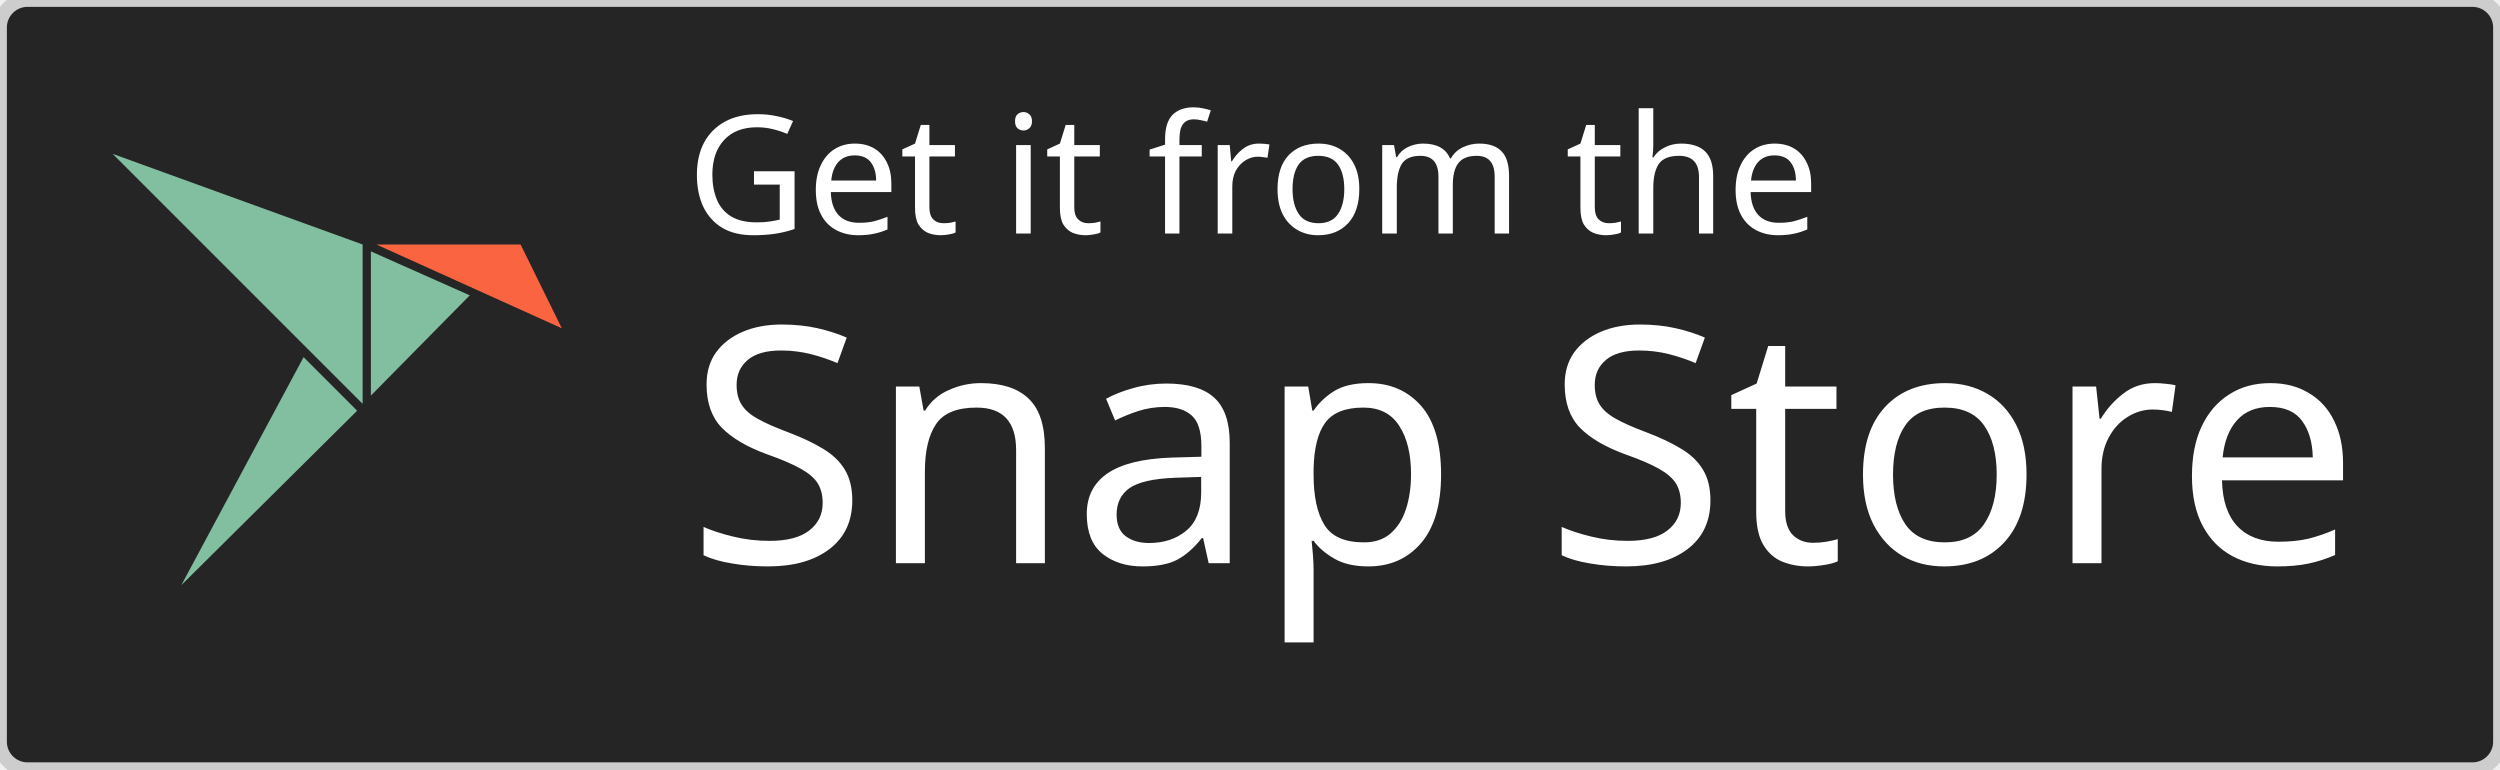
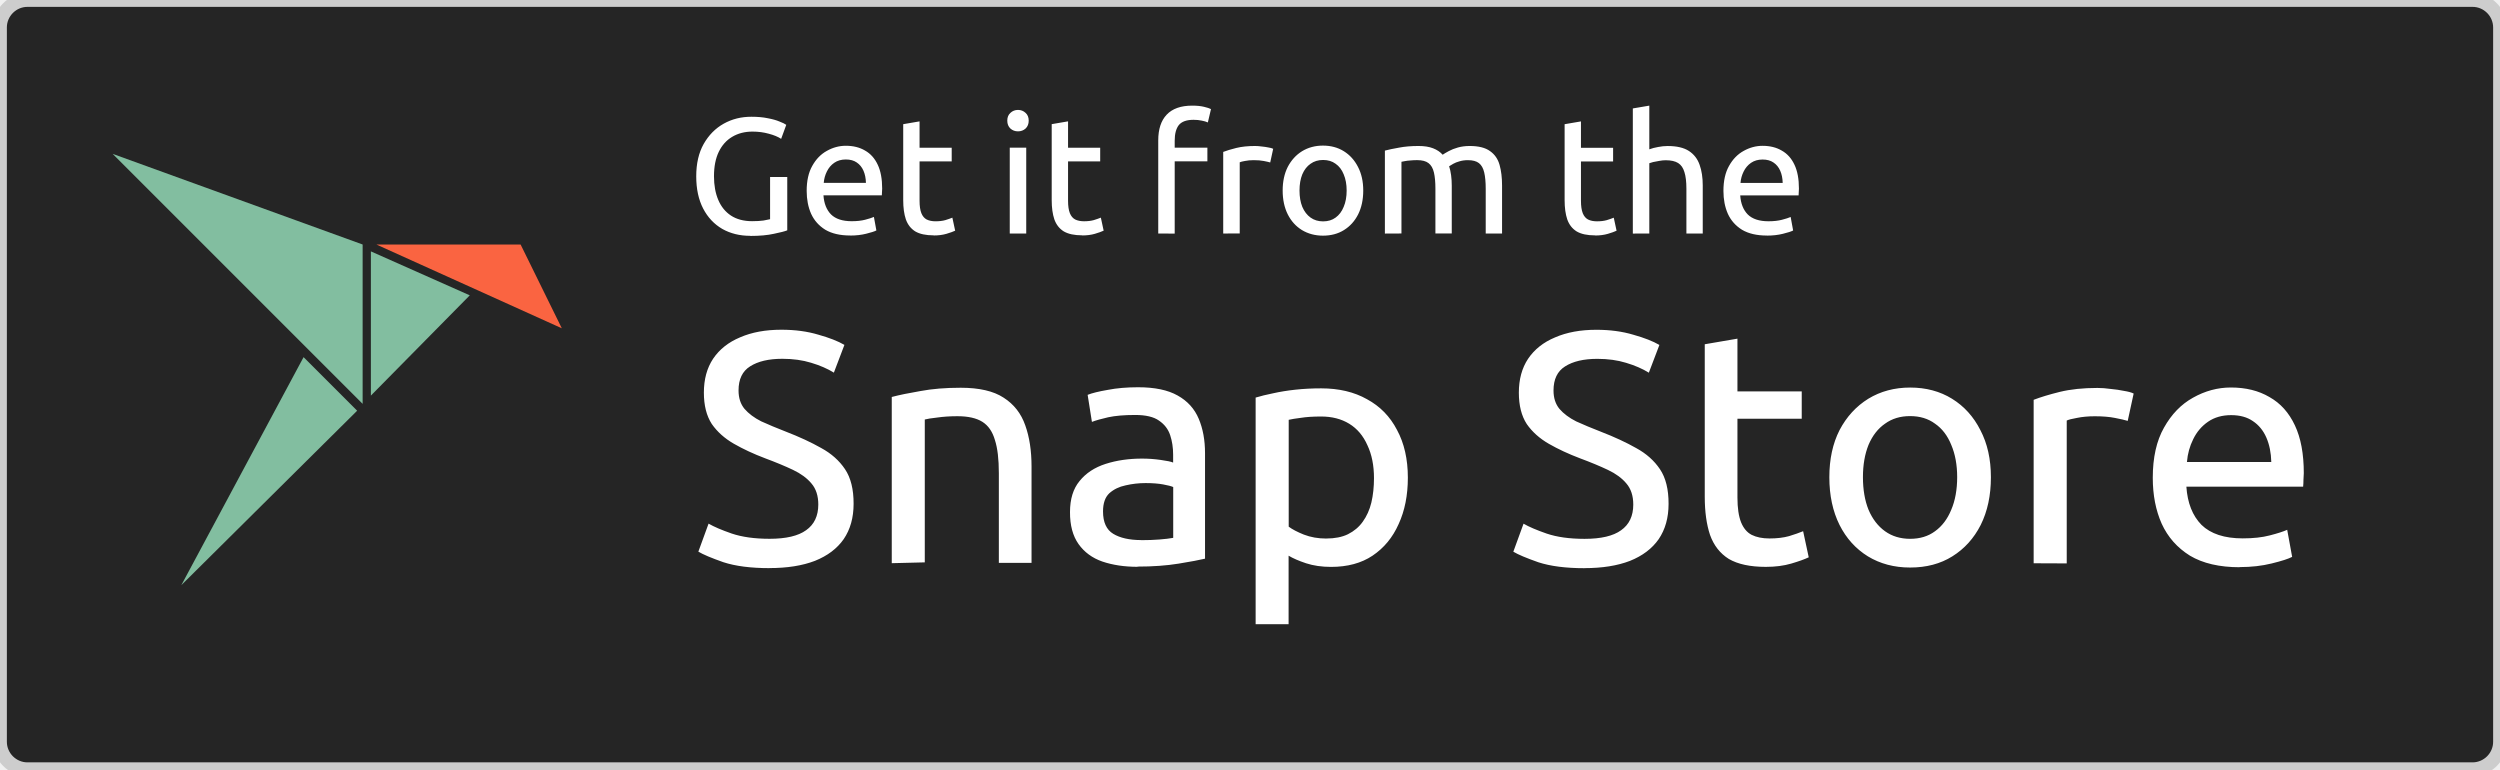
- <svg xmlns="http://www.w3.org/2000/svg" version="1.1" id="Layer_1" x="0px" y="0px" viewBox="0 0 182 56" style="enable-background:new 0 0 182 56;" xml:space="preserve">
-   <style type="text/css">
- 		.st0 {
+ <svg xmlns="http://www.w3.org/2000/svg" id="a" enable-background="new 0 0 182 56" version="1.1" viewBox="0 0 182 56">
+   <style id="b" type="text/css">.st0 {
			fill-rule: evenodd;
			clip-rule: evenodd;
			fill: #252525;
			stroke: #CDCDCD;
		}

		.st1 {
			fill: #82BEA0;
		}

		.st2 {
			fill: #FA6441;
		}

		.st3 {
			fill: #FFFFFF;
		}

		.st4 {
			font-family: 'Ubuntu';
		}

		.st5 {
			font-size: 12px;
			font-weight: 500;
		}

		.st6 {
			font-size: 24px;
			font-weight: 500;
- 		}
- 	</style>
-   <g>
-     <g id="Black-badge">
-       <path id="Rectangle-path" class="st0" d="M2,0h178c1.1,0,2,0.9,2,2v52c0,1.1-0.9,2-2,2H2c-1.1,0-2-0.9-2-2V2C0,0.9,0.9,0,2,0z" />
-       <g id="logo" transform="translate(8, 11)">
-         <path id="body" class="st1" d="M19,17.8V7.3l7.2,3.2L19,17.8z M5.2,31.6L14.1,15l3.9,3.9L5.2,31.6z M0.2,0.2l18.2,6.6v11.6     L0.2,0.2z" />
-         <polygon id="head" class="st2" points="29.9,6.8 19.4,6.8 32.9,12.9" />
+ 		}</style>
+   <g id="e">
+     <g id="f">
+       <path id="g" class="st0" d="M2,0h178c1.1,0,2,0.9,2,2v52c0,1.1-0.9,2-2,2H2c-1.1,0-2-0.9-2-2V2C0,0.9,0.9,0,2,0z" />
+       <g id="h" transform="translate(8 11)">
+         <path id="i" class="st1" d="M19,17.8V7.3l7.2,3.2L19,17.8z M5.2,31.6L14.1,15l3.9,3.9L5.2,31.6z M0.2,0.2l18.2,6.6v11.6     L0.2,0.2z" />
+         <polygon id="j" class="st2" points="29.9 6.8 19.4 6.8 32.9 12.9" />
      </g>
-       <text transform="matrix(1 0 0 1 50 17)" class="st3 st4 st5">Get it from the</text>
-       <text transform="matrix(1 0 0 1 50 41)" class="st3 st4 st6">Snap Store</text>
+       <path id="k" class="st3 st4 st5" transform="translate(50,17)" d="m4.62 0.168q-1.15 0-2.04-0.504-0.888-0.516-1.39-1.48-0.504-0.972-0.504-2.35 0-1.39 0.54-2.35 0.552-0.972 1.46-1.48t2.02-0.504q0.684 0 1.19 0.108 0.516 0.096 0.852 0.24 0.348 0.132 0.492 0.24l-0.372 1.02q-0.348-0.228-0.9-0.372-0.552-0.156-1.19-0.156-0.84 0-1.48 0.384-0.624 0.372-0.972 1.09t-0.348 1.78q0 0.984 0.312 1.72t0.924 1.14q0.624 0.408 1.54 0.408 0.492 0 0.828-0.048 0.336-0.06 0.48-0.096v-3.07h1.25v3.88q-0.264 0.108-0.972 0.252-0.696 0.156-1.72 0.156zm7.27-0.024q-1.1 0-1.81-0.42-0.696-0.432-1.03-1.16-0.324-0.732-0.324-1.67 0-1.1 0.408-1.82 0.408-0.732 1.06-1.09 0.66-0.372 1.38-0.372 0.816 0 1.4 0.348 0.6 0.336 0.924 1.03 0.324 0.684 0.324 1.74 0 0.108-0.012 0.24 0 0.132-0.012 0.252h-4.25q0.06 0.888 0.552 1.39 0.504 0.492 1.5 0.492 0.576 0 0.984-0.108 0.42-0.108 0.636-0.204l0.18 0.984q-0.204 0.108-0.744 0.24-0.528 0.132-1.16 0.132zm-1.92-3.83h3.07q-0.012-0.504-0.18-0.888t-0.492-0.6q-0.312-0.216-0.792-0.216-0.492 0-0.84 0.24t-0.54 0.636q-0.192 0.384-0.228 0.828zm8 3.82q-0.852 0-1.34-0.288-0.48-0.3-0.684-0.876-0.192-0.576-0.192-1.39v-5.54l1.19-0.204v1.92h2.34v0.996h-2.34v2.87q0 0.564 0.132 0.9 0.132 0.324 0.384 0.456 0.264 0.132 0.648 0.132 0.408 0 0.708-0.084 0.312-0.096 0.516-0.18l0.204 0.948q-0.228 0.108-0.636 0.228t-0.924 0.12zm5.54-0.132v-6.25h1.2v6.25zm0.6-7.44q-0.324 0-0.552-0.204-0.228-0.216-0.228-0.576t0.228-0.564q0.228-0.216 0.552-0.216t0.552 0.216q0.228 0.204 0.228 0.564t-0.228 0.576q-0.228 0.204-0.552 0.204zm4.67 7.57q-0.852 0-1.34-0.288-0.48-0.3-0.684-0.876-0.192-0.576-0.192-1.39v-5.54l1.19-0.204v1.92h2.34v0.996h-2.34v2.87q0 0.564 0.132 0.9 0.132 0.324 0.384 0.456 0.264 0.132 0.648 0.132 0.408 0 0.708-0.084 0.312-0.096 0.516-0.18l0.204 0.948q-0.228 0.108-0.636 0.228t-0.924 0.12zm5.54-0.132v-6.78q0-1.22 0.612-1.87 0.624-0.66 1.86-0.66 0.504 0 0.852 0.084 0.36 0.084 0.516 0.168l-0.228 0.972q-0.18-0.084-0.444-0.132-0.264-0.06-0.6-0.06-0.756 0-1.07 0.384-0.3 0.384-0.3 1.14v0.504h2.38v0.996h-2.38v5.26zm4.73 0v-5.94q0.372-0.144 0.948-0.288 0.588-0.144 1.37-0.144 0.228 0 0.48 0.036 0.264 0.024 0.492 0.072 0.228 0.036 0.348 0.096l-0.216 0.996q-0.156-0.048-0.468-0.108-0.3-0.06-0.732-0.06-0.36 0-0.648 0.06-0.276 0.048-0.372 0.096v5.18zm7.27 0.156q-0.864 0-1.54-0.408-0.66-0.408-1.03-1.14-0.372-0.744-0.372-1.74 0-0.984 0.372-1.72 0.384-0.732 1.04-1.14 0.672-0.408 1.52-0.408 0.864 0 1.52 0.408t1.03 1.14q0.384 0.732 0.384 1.72 0 0.996-0.372 1.74-0.372 0.732-1.03 1.14-0.648 0.408-1.54 0.408zm0-1.04q0.54 0 0.912-0.276 0.384-0.276 0.588-0.78 0.216-0.504 0.216-1.19 0-0.672-0.216-1.18-0.204-0.504-0.588-0.768-0.372-0.276-0.912-0.276-0.528 0-0.912 0.276-0.384 0.264-0.6 0.768-0.204 0.504-0.204 1.18 0 0.684 0.204 1.19 0.216 0.504 0.6 0.78t0.912 0.276zm4.5 0.888v-6.04q0.408-0.108 1.03-0.216 0.624-0.12 1.42-0.12 0.636 0 1.06 0.168 0.432 0.168 0.696 0.468 0.156-0.108 0.444-0.264t0.672-0.264q0.396-0.108 0.852-0.108 0.972 0 1.48 0.372 0.516 0.36 0.696 1.01 0.18 0.636 0.18 1.49v3.5h-1.19v-3.26q0-0.72-0.108-1.18-0.108-0.468-0.384-0.684t-0.804-0.216q-0.336 0-0.612 0.084-0.264 0.072-0.456 0.18t-0.3 0.18q0.096 0.288 0.144 0.648t0.048 0.756v3.49h-1.19v-3.26q0-0.72-0.108-1.18-0.108-0.468-0.396-0.684-0.276-0.216-0.828-0.216-0.264 0-0.492 0.024-0.228 0.012-0.396 0.048-0.168 0.024-0.252 0.048v5.22zm15.3 0.132q-0.852 0-1.34-0.288-0.48-0.3-0.684-0.876-0.192-0.576-0.192-1.39v-5.54l1.19-0.204v1.92h2.34v0.996h-2.34v2.87q0 0.564 0.132 0.9 0.132 0.324 0.384 0.456 0.264 0.132 0.648 0.132 0.408 0 0.708-0.084 0.312-0.096 0.516-0.18l0.204 0.948q-0.228 0.108-0.636 0.228t-0.924 0.12zm2.75-0.132v-9.11l1.2-0.204v3.18q0.288-0.108 0.636-0.168 0.36-0.072 0.696-0.072 0.996 0 1.55 0.36t0.78 1.01q0.228 0.636 0.228 1.5v3.5h-1.19v-3.26q0-0.768-0.144-1.21-0.132-0.456-0.456-0.66t-0.912-0.204q-0.216 0-0.468 0.048-0.24 0.036-0.444 0.084-0.192 0.048-0.276 0.084v5.12zm9.76 0.144q-1.1 0-1.81-0.42-0.696-0.432-1.03-1.16-0.324-0.732-0.324-1.67 0-1.1 0.408-1.82 0.408-0.732 1.06-1.09 0.66-0.372 1.38-0.372 0.816 0 1.4 0.348 0.6 0.336 0.924 1.03 0.324 0.684 0.324 1.74 0 0.108-0.012 0.24 0 0.132-0.012 0.252h-4.25q0.06 0.888 0.552 1.39 0.504 0.492 1.5 0.492 0.576 0 0.984-0.108 0.42-0.108 0.636-0.204l0.18 0.984q-0.204 0.108-0.744 0.24-0.528 0.132-1.16 0.132zm-1.92-3.83h3.07q-0.012-0.504-0.18-0.888t-0.492-0.6q-0.312-0.216-0.792-0.216-0.492 0-0.84 0.24t-0.54 0.636q-0.192 0.384-0.228 0.828z" fill="#fff" aria-label="Get it from the" />
+       <path id="l" class="st3 st4 st6" transform="translate(50,41)" d="m6.02 0.36q-2.04 0-3.36-0.432-1.3-0.456-1.82-0.768l0.744-2.04q0.576 0.336 1.68 0.72 1.13 0.384 2.76 0.384 1.8 0 2.66-0.624 0.888-0.624 0.888-1.87 0-0.96-0.504-1.54-0.48-0.576-1.34-0.984t-2.02-0.84q-1.27-0.48-2.28-1.06t-1.61-1.44q-0.576-0.888-0.576-2.28 0-1.46 0.672-2.47 0.696-1.03 1.97-1.56 1.27-0.552 3-0.552 1.49 0 2.69 0.36 1.2 0.336 1.9 0.744l-0.768 2.02q-0.696-0.432-1.66-0.72-0.936-0.288-2.09-0.288-1.49 0-2.35 0.552-0.84 0.528-0.84 1.75 0 0.816 0.432 1.34 0.456 0.528 1.22 0.912 0.792 0.36 1.78 0.744 1.49 0.576 2.59 1.2 1.1 0.6 1.73 1.54t0.624 2.52q0 1.51-0.72 2.57-0.72 1.03-2.09 1.58-1.37 0.528-3.31 0.528zm8.9-0.36v-12.1q0.816-0.216 2.09-0.432 1.27-0.24 2.93-0.24 2.02 0 3.12 0.72 1.13 0.72 1.58 2.02 0.456 1.27 0.456 3v7.01h-2.38v-6.53q0-1.54-0.288-2.42-0.264-0.912-0.912-1.32t-1.82-0.408q-0.792 0-1.46 0.096-0.648 0.072-0.912 0.144v10.4zm17.9 0.264q-1.44 0-2.57-0.384-1.1-0.384-1.73-1.27t-0.624-2.33q0-1.42 0.696-2.26 0.696-0.864 1.9-1.25t2.66-0.384q0.672 0 1.34 0.096 0.696 0.096 0.912 0.192v-0.576q0-0.768-0.216-1.42t-0.816-1.06q-0.576-0.408-1.73-0.408-1.2 0-1.97 0.168-0.744 0.168-1.18 0.336l-0.312-1.97q0.48-0.192 1.46-0.36 0.984-0.192 2.21-0.192 1.82 0 2.88 0.6 1.08 0.6 1.54 1.7 0.456 1.08 0.456 2.5v7.68q-0.6 0.144-1.92 0.36t-3 0.216zm0.24-1.94q0.744 0 1.34-0.048 0.624-0.048 1.01-0.12v-3.7q-0.216-0.096-0.744-0.192t-1.27-0.096-1.46 0.168q-0.696 0.144-1.18 0.576-0.456 0.432-0.456 1.32 0 1.18 0.744 1.63t2.02 0.456zm8.35 6.12v-16.5q0.552-0.168 1.27-0.312 0.744-0.168 1.63-0.264t1.87-0.096q1.94 0 3.34 0.792 1.42 0.768 2.18 2.23 0.792 1.46 0.792 3.48 0 1.92-0.672 3.38-0.648 1.46-1.9 2.3-1.22 0.816-3.02 0.816-1.01 0-1.82-0.264-0.792-0.264-1.27-0.552v4.99zm5.14-6.24q0.936 0 1.58-0.312 0.672-0.336 1.08-0.912 0.432-0.6 0.624-1.39 0.192-0.816 0.192-1.78 0-1.39-0.48-2.4-0.456-1.03-1.32-1.56t-2.06-0.528q-0.864 0-1.46 0.096-0.576 0.072-0.888 0.144v7.78q0.384 0.288 1.1 0.576 0.744 0.288 1.63 0.288zm18.8 2.16q-2.04 0-3.36-0.432-1.3-0.456-1.82-0.768l0.744-2.04q0.576 0.336 1.68 0.72 1.13 0.384 2.76 0.384 1.8 0 2.66-0.624 0.888-0.624 0.888-1.87 0-0.96-0.504-1.54-0.48-0.576-1.34-0.984t-2.02-0.84q-1.27-0.48-2.28-1.06t-1.61-1.44q-0.576-0.888-0.576-2.28 0-1.46 0.672-2.47 0.696-1.03 1.97-1.56 1.27-0.552 3-0.552 1.49 0 2.69 0.36 1.2 0.336 1.9 0.744l-0.768 2.02q-0.696-0.432-1.66-0.72-0.936-0.288-2.09-0.288-1.49 0-2.35 0.552-0.84 0.528-0.84 1.75 0 0.816 0.432 1.34 0.456 0.528 1.22 0.912 0.792 0.36 1.78 0.744 1.49 0.576 2.59 1.2 1.1 0.6 1.73 1.54t0.624 2.52q0 1.51-0.72 2.57-0.72 1.03-2.09 1.58-1.37 0.528-3.31 0.528zm13.2-0.096q-1.7 0-2.69-0.576-0.96-0.6-1.37-1.75-0.384-1.15-0.384-2.78v-11.1l2.38-0.408v3.84h4.68v1.99h-4.68v5.74q0 1.13 0.264 1.8 0.264 0.648 0.768 0.912 0.528 0.264 1.3 0.264 0.816 0 1.42-0.168 0.624-0.192 1.03-0.36l0.408 1.9q-0.456 0.216-1.27 0.456t-1.85 0.24zm10.5 0.048q-1.73 0-3.07-0.816-1.32-0.816-2.06-2.28-0.744-1.49-0.744-3.48 0-1.97 0.744-3.43 0.768-1.46 2.09-2.28 1.34-0.816 3.05-0.816 1.73 0 3.05 0.816t2.06 2.28q0.768 1.46 0.768 3.43 0 1.99-0.744 3.48-0.744 1.46-2.06 2.28-1.3 0.816-3.07 0.816zm0-2.09q1.08 0 1.82-0.552 0.768-0.552 1.18-1.56 0.432-1.01 0.432-2.38 0-1.34-0.432-2.35-0.408-1.01-1.18-1.54-0.744-0.552-1.82-0.552-1.06 0-1.82 0.552-0.768 0.528-1.2 1.54-0.408 1.01-0.408 2.35 0 1.37 0.408 2.38 0.432 1.01 1.2 1.56t1.82 0.552zm9 1.78v-11.9q0.744-0.288 1.9-0.576 1.18-0.288 2.74-0.288 0.456 0 0.96 0.072 0.528 0.048 0.984 0.144 0.456 0.072 0.696 0.192l-0.432 1.99q-0.312-0.096-0.936-0.216-0.6-0.12-1.46-0.12-0.72 0-1.3 0.12-0.552 0.096-0.744 0.192v10.4zm15 0.288q-2.21 0-3.62-0.84-1.39-0.864-2.06-2.33-0.648-1.46-0.648-3.34 0-2.21 0.816-3.65 0.816-1.46 2.11-2.18 1.32-0.744 2.76-0.744 1.63 0 2.81 0.696 1.2 0.672 1.85 2.06 0.648 1.37 0.648 3.48 0 0.216-0.024 0.48 0 0.264-0.024 0.504h-8.5q0.12 1.78 1.1 2.78 1.01 0.984 3 0.984 1.15 0 1.97-0.216 0.84-0.216 1.27-0.408l0.36 1.97q-0.408 0.216-1.49 0.48-1.06 0.264-2.33 0.264zm-3.84-7.66h6.14q-0.024-1.01-0.36-1.78t-0.984-1.2q-0.624-0.432-1.58-0.432-0.984 0-1.68 0.48t-1.08 1.27q-0.384 0.768-0.456 1.66z" fill="#fff" aria-label="Snap Store" />
    </g>
  </g>
</svg>
